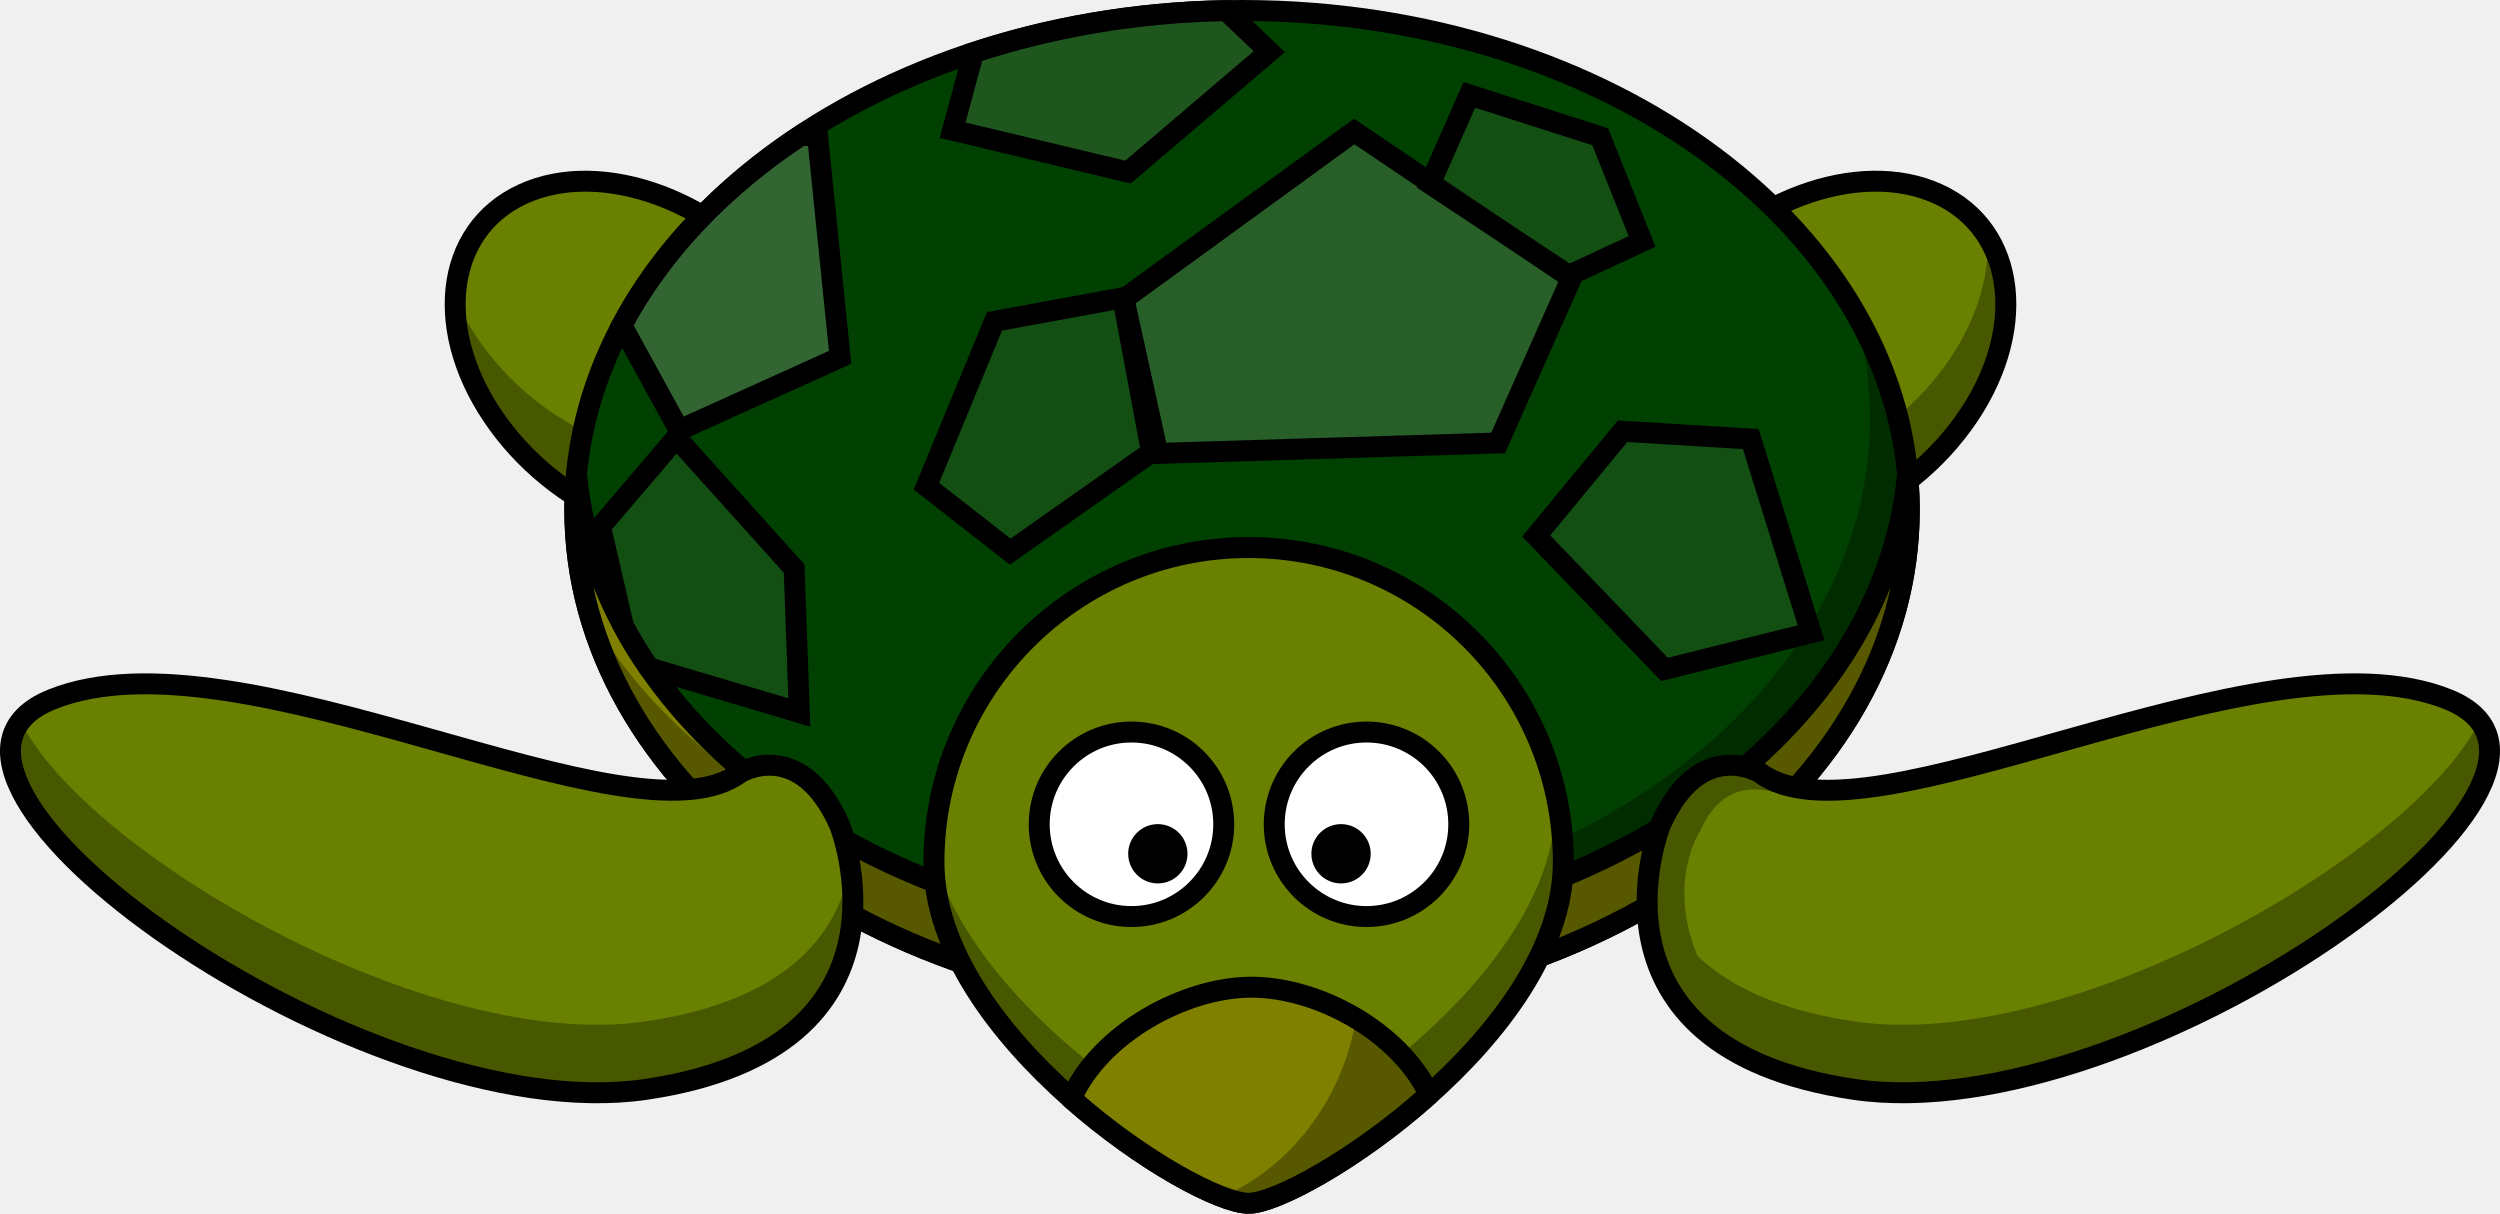
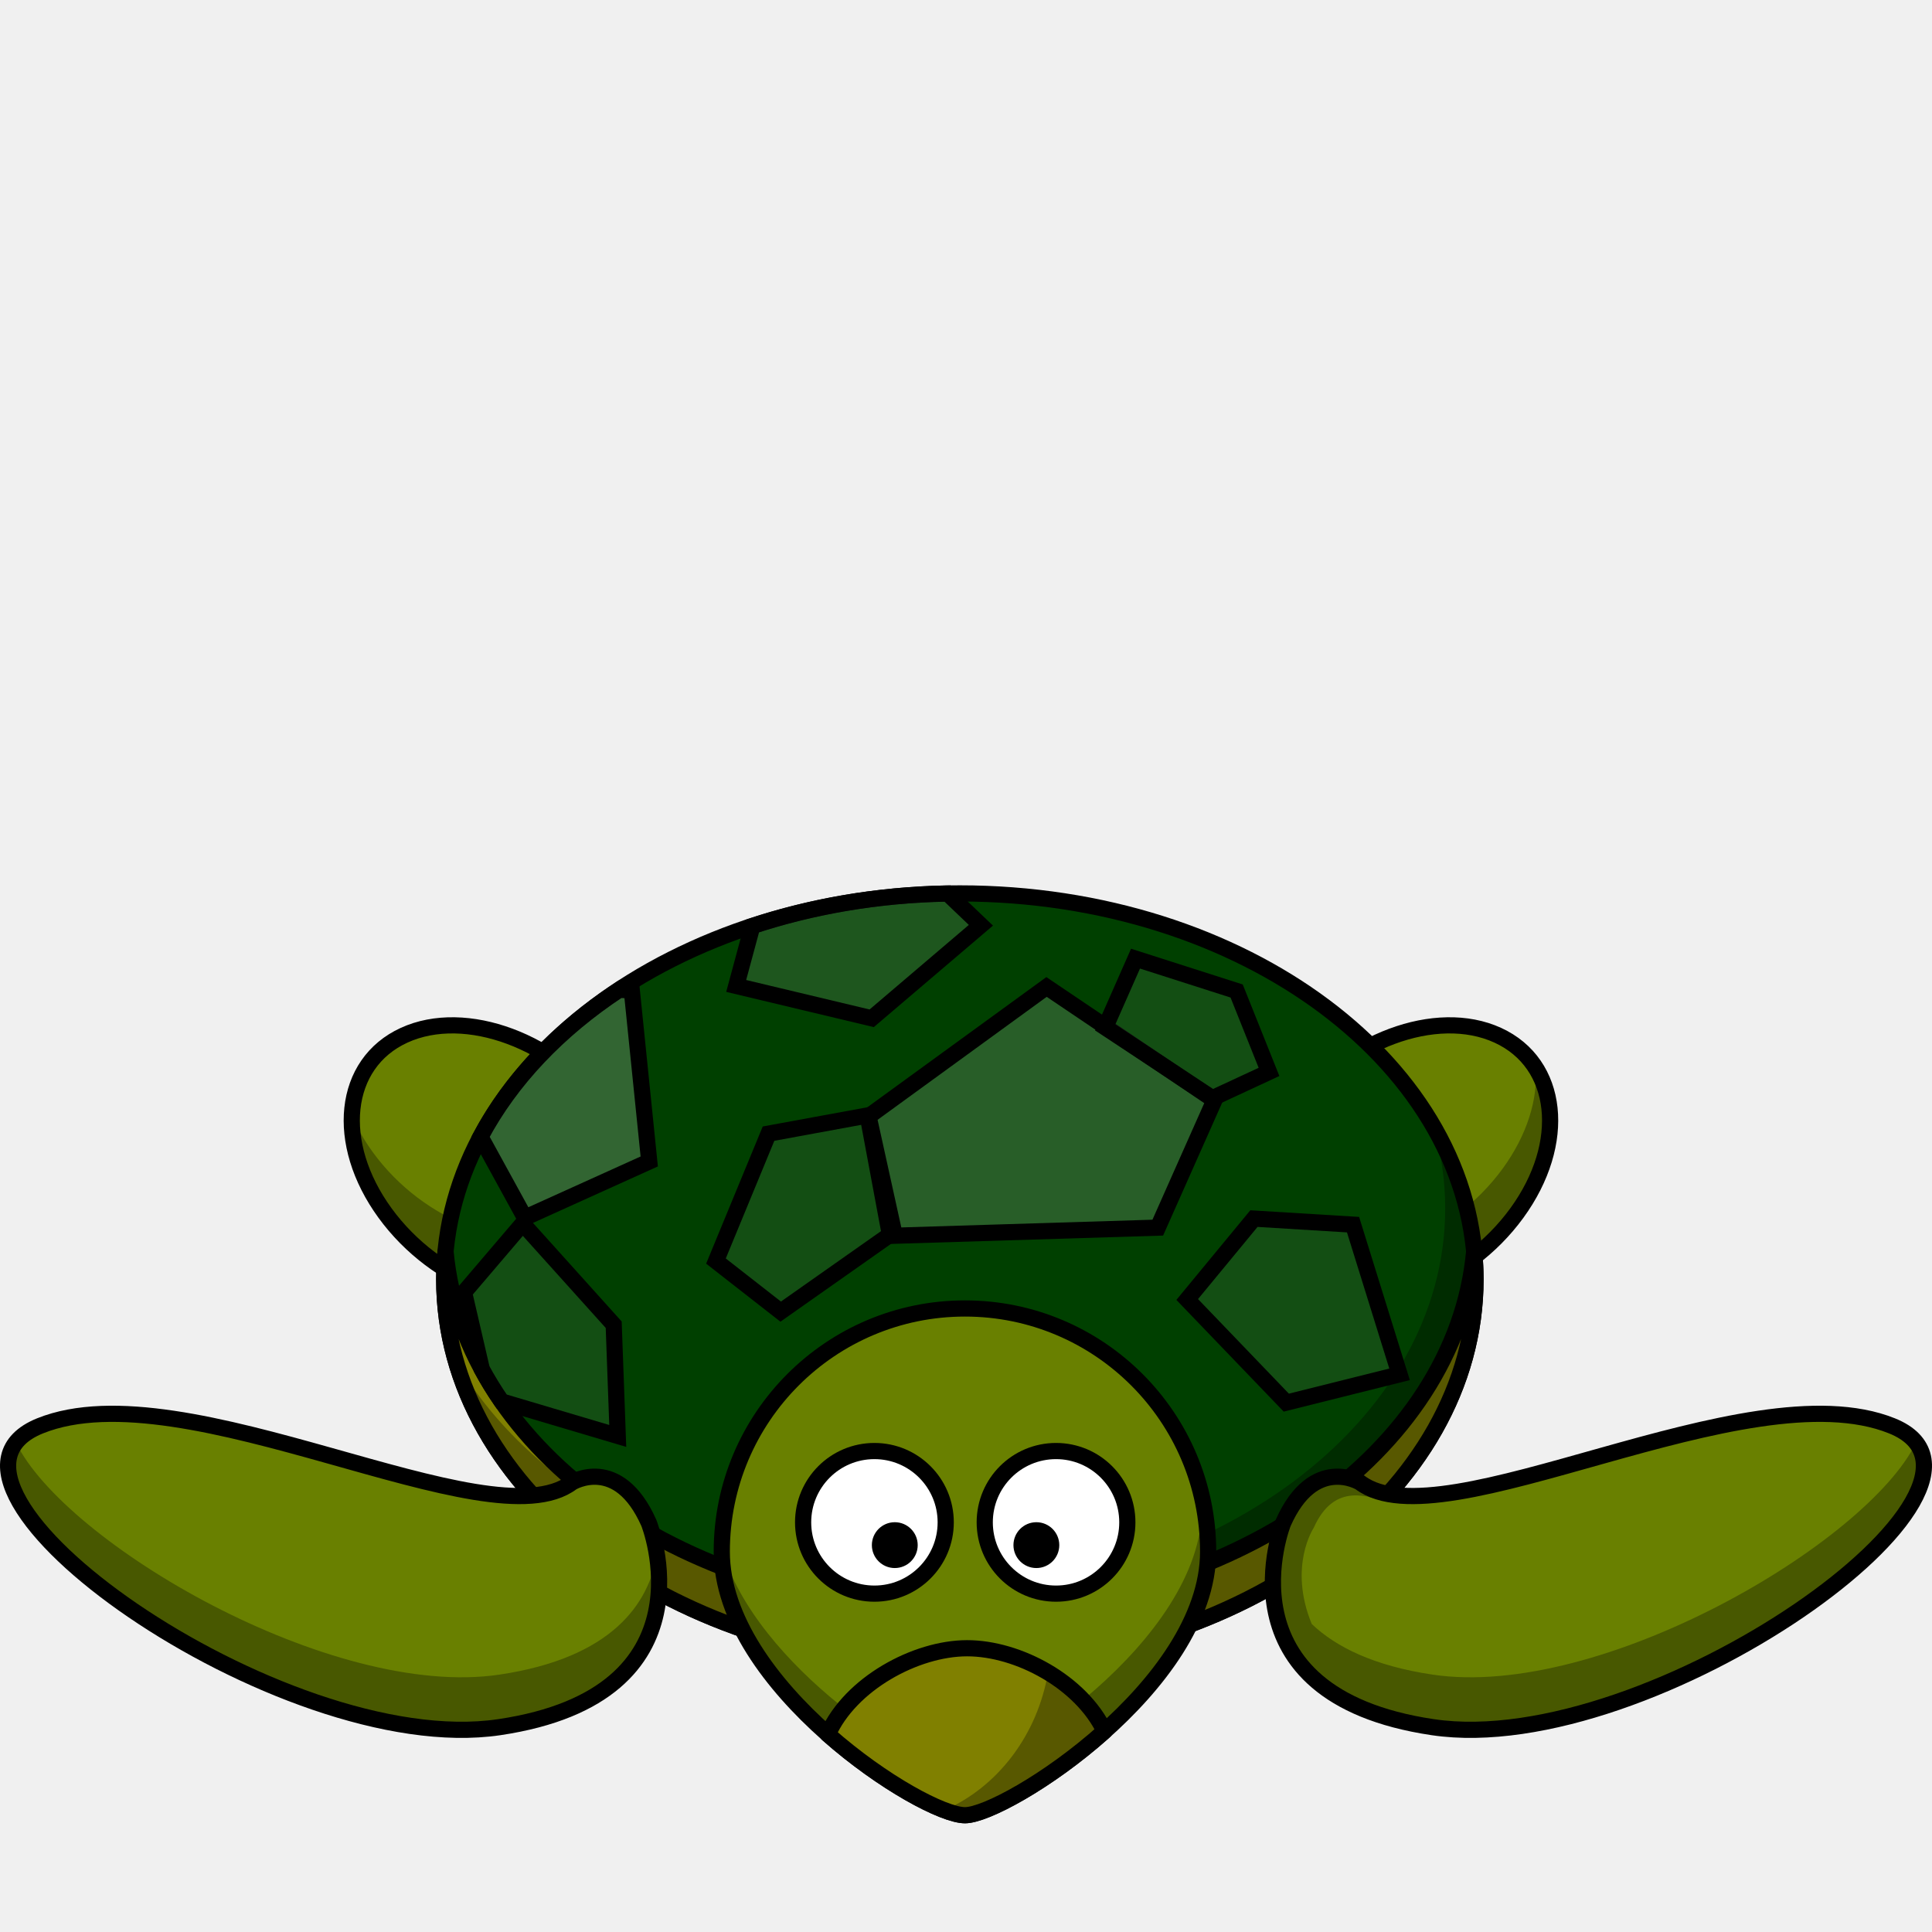
- <svg xmlns="http://www.w3.org/2000/svg" version="1.0" width="477.633" height="231.89" id="svg2">
+ <svg xmlns="http://www.w3.org/2000/svg" version="1.0" width="477.63" height="477.63" id="svg2">
  <defs id="defs4" />
-   <path d="M 374.995,81.022 C 362.392,98.336 339.848,106.728 324.643,99.765 C 309.438,92.802 307.328,73.121 319.931,55.807 C 332.535,38.492 355.078,30.101 370.283,37.064 C 385.489,44.027 387.598,63.708 374.995,81.022 z" id="path3183" style="fill:#698000;fill-opacity:1;fill-rule:nonzero;stroke:#000000;stroke-width:4;stroke-linecap:round;stroke-linejoin:round;stroke-miterlimit:4;stroke-dasharray:none;stroke-opacity:1" />
-   <path d="M 379.662,45.109 C 380.22,52.848 377.557,61.701 371.505,70.015 C 358.909,87.32 336.328,95.724 321.13,88.765 C 317.056,86.899 313.949,84.108 311.787,80.702 C 312.382,89.085 316.725,96.145 324.63,99.765 C 339.828,106.724 362.409,98.32 375.005,81.015 C 384.223,68.352 385.558,54.404 379.662,45.109 z" id="path3294" style="fill:#000000;fill-opacity:0.314;fill-rule:nonzero;stroke:none;stroke-width:4;stroke-linecap:round;stroke-linejoin:round;stroke-miterlimit:4;stroke-dasharray:none;stroke-opacity:1" />
-   <path d="M 95.192,81.022 C 107.795,98.336 130.339,106.728 145.544,99.765 C 160.749,92.802 162.859,73.121 150.256,55.807 C 137.652,38.492 115.109,30.101 99.904,37.064 C 84.698,44.027 82.589,63.708 95.192,81.022 z" id="path3181" style="fill:#698000;fill-opacity:1;fill-rule:nonzero;stroke:#000000;stroke-width:4;stroke-linecap:round;stroke-linejoin:round;stroke-miterlimit:4;stroke-dasharray:none;stroke-opacity:1" />
-   <path d="M 87.005,56.952 C 86.693,64.488 89.36,73.002 95.193,81.015 C 107.79,98.32 130.339,106.724 145.537,99.765 C 158.118,94.003 161.72,79.526 155.443,64.89 C 155.08,73.629 150.698,81.028 142.537,84.765 C 127.339,91.724 104.79,83.32 92.193,66.015 C 90.025,63.036 88.31,59.996 87.005,56.952 z" id="path3299" style="fill:#000000;fill-opacity:0.314;fill-rule:nonzero;stroke:none;stroke-width:4;stroke-linecap:round;stroke-linejoin:round;stroke-miterlimit:4;stroke-dasharray:none;stroke-opacity:1" />
-   <path d="M 364.775,97.373 C 364.775,150.045 307.701,192.745 237.297,192.745 C 166.893,192.745 109.819,150.045 109.819,97.373 C 109.819,44.7 166.893,2 237.297,2 C 307.701,2 364.775,44.7 364.775,97.373 z" id="path2383" style="fill:#004000;fill-opacity:1;fill-rule:nonzero;stroke:#000000;stroke-width:4;stroke-linecap:round;stroke-linejoin:round;stroke-miterlimit:4;stroke-dasharray:none;stroke-opacity:1" />
-   <path d="M 110.156,90.625 C 109.948,92.854 109.812,95.106 109.812,97.375 C 109.812,150.048 166.877,192.75 237.281,192.75 C 307.685,192.75 364.781,150.048 364.781,97.375 C 364.781,95.106 364.646,92.854 364.438,90.625 C 359.81,140.149 304.653,179.25 237.281,179.25 C 169.91,179.25 114.784,140.149 110.156,90.625 z" id="path2432" style="fill:#808000;fill-opacity:1;fill-rule:nonzero;stroke:#000000;stroke-width:4;stroke-linecap:round;stroke-linejoin:round;stroke-miterlimit:4;stroke-dasharray:none;stroke-opacity:1" />
-   <path d="M 354.38,59.64 C 356.267,66.163 357.287,72.915 357.287,79.859 C 357.287,132.504 300.155,175.234 229.787,175.234 C 177.336,175.234 132.283,151.499 112.724,117.609 C 125.146,160.538 176.206,192.734 237.287,192.734 C 307.655,192.734 364.787,150.004 364.787,97.359 C 364.787,83.954 361.062,71.217 354.38,59.64 z" id="path3234" style="fill:#000000;fill-opacity:0.314;fill-rule:nonzero;stroke:none;stroke-width:4;stroke-linecap:round;stroke-linejoin:round;stroke-miterlimit:4;stroke-dasharray:none;stroke-opacity:1" />
-   <path d="M 336.224,147.627 C 356.724,163.127 431.724,119.127 467.724,133.627 C 503.724,148.127 408.224,216.127 354.224,208.127 C 300.224,200.127 317.224,157.627 317.224,157.627 C 324.778,140.63 336.224,147.627 336.224,147.627 z" id="path3175" style="fill:#698000;fill-opacity:1;fill-rule:evenodd;stroke:#000000;stroke-width:4;stroke-linecap:butt;stroke-linejoin:miter;stroke-miterlimit:4;stroke-dasharray:none;stroke-opacity:1" />
-   <path d="M 298.675,164.731 C 298.675,197.917 248.485,229.887 238.556,229.887 C 227.999,229.887 178.437,197.917 178.437,164.731 C 178.437,131.545 205.37,104.612 238.556,104.612 C 271.742,104.612 298.675,131.545 298.675,164.731 z" id="path3157" style="fill:#698000;fill-opacity:1;fill-rule:nonzero;stroke:#000000;stroke-width:4;stroke-linecap:round;stroke-linejoin:round;stroke-miterlimit:4;stroke-opacity:1" />
-   <path d="M 233.8,157.483 C 233.8,167.218 225.908,175.11 216.173,175.11 C 206.439,175.11 198.547,167.218 198.547,157.483 C 198.547,147.748 206.439,139.856 216.173,139.856 C 225.908,139.856 233.8,147.748 233.8,157.483 z" id="path3159" style="fill:#ffffff;fill-opacity:1;fill-rule:nonzero;stroke:#000000;stroke-width:4;stroke-linecap:round;stroke-linejoin:round;stroke-miterlimit:4;stroke-dasharray:none;stroke-opacity:1" />
-   <path d="M 226.875,163.117 C 226.875,166.246 224.339,168.783 221.21,168.783 C 218.081,168.783 215.544,166.246 215.544,163.117 C 215.544,159.988 218.081,157.451 221.21,157.451 C 224.339,157.451 226.875,159.988 226.875,163.117 z" id="path3163" style="fill:#000000;fill-opacity:1;fill-rule:nonzero;stroke:none;stroke-width:4;stroke-linecap:round;stroke-linejoin:round;stroke-miterlimit:4;stroke-dasharray:none;stroke-opacity:1" />
-   <path d="M 297.099,151.14 C 297.136,152.001 297.162,152.864 297.162,153.734 C 297.162,186.92 246.997,218.89 237.068,218.89 C 227.611,218.89 186.836,193.246 178.443,164.046 C 178.44,164.276 178.443,164.503 178.443,164.734 C 178.443,197.92 228.011,229.89 238.568,229.89 C 248.497,229.89 298.662,197.92 298.662,164.734 C 298.662,160.06 298.11,155.507 297.099,151.14 z" id="path3289" style="fill:#000000;fill-opacity:0.314;fill-rule:nonzero;stroke:none;stroke-width:4;stroke-linecap:round;stroke-linejoin:round;stroke-miterlimit:4;stroke-opacity:1" />
-   <path d="M 239.068,188.609 C 226.365,188.62 210.213,197.395 204.662,209.89 C 218.336,221.965 233.306,229.89 238.568,229.89 C 243.619,229.89 259.085,221.609 273.068,209.109 C 267.315,197.035 251.771,188.597 239.068,188.609 z" id="path3168" style="fill:#808000;fill-opacity:1;fill-rule:nonzero;stroke:#000000;stroke-width:4;stroke-linecap:round;stroke-linejoin:round;stroke-miterlimit:4;stroke-opacity:1" />
-   <path d="M 259.099,194.609 C 256.441,210.144 246.618,222.896 233.505,228.64 C 235.614,229.435 237.356,229.89 238.568,229.89 C 243.619,229.89 259.085,221.609 273.068,209.109 C 270.261,203.217 265.101,198.209 259.099,194.609 z" id="path3229" style="fill:#000000;fill-opacity:0.314;fill-rule:nonzero;stroke:none;stroke-width:4;stroke-linecap:round;stroke-linejoin:round;stroke-miterlimit:4;stroke-opacity:1" />
-   <path d="M 473.693,137.765 C 461.612,162.613 395.688,201.283 354.224,195.14 C 339.638,192.979 330.246,188.288 324.287,182.609 C 318.426,168.367 324.769,158.856 324.769,158.856 C 329.977,147.139 338.811,151.424 342.693,152.359 L 342.693,150.39 C 340.172,149.866 337.993,148.977 336.224,147.64 C 336.224,147.64 334.04,146.286 330.943,146.202 C 330.694,146.196 330.453,146.191 330.193,146.202 C 326.293,146.367 321.208,148.677 317.224,157.64 C 317.224,157.64 315.966,160.817 315.224,165.577 C 315.166,165.953 315.119,166.339 315.068,166.734 C 315.01,167.181 314.958,167.608 314.912,168.077 C 314.825,168.957 314.757,169.88 314.724,170.827 C 314.708,171.289 314.693,171.758 314.693,172.234 C 314.693,172.729 314.705,173.226 314.724,173.734 C 314.74,174.142 314.757,174.538 314.787,174.952 C 314.864,176.059 315.003,177.183 315.193,178.327 C 315.255,178.702 315.304,179.075 315.38,179.452 C 315.425,179.674 315.487,179.887 315.537,180.109 C 315.62,180.48 315.721,180.861 315.818,181.234 C 315.875,181.453 315.943,181.671 316.005,181.89 C 316.067,182.106 316.127,182.33 316.193,182.546 C 316.247,182.724 316.291,182.9 316.349,183.077 C 316.476,183.466 316.611,183.845 316.755,184.234 C 316.986,184.859 317.227,185.486 317.505,186.109 C 317.79,186.745 318.105,187.353 318.443,187.984 C 318.766,188.586 319.13,189.202 319.505,189.796 C 319.542,189.854 319.562,189.926 319.599,189.984 C 319.892,190.44 320.212,190.877 320.537,191.327 C 320.658,191.496 320.785,191.66 320.912,191.827 C 321.315,192.363 321.74,192.898 322.193,193.421 C 322.702,194.01 323.243,194.569 323.818,195.14 C 324.962,196.275 326.237,197.373 327.662,198.421 C 329.044,199.439 330.583,200.414 332.255,201.327 C 332.37,201.39 332.484,201.453 332.599,201.515 C 333.4,201.943 334.229,202.364 335.099,202.765 C 340.19,205.113 346.457,206.989 354.224,208.14 C 404.16,215.538 489.587,157.942 473.693,137.765 z" id="path3239" style="fill:#000000;fill-opacity:0.314;fill-rule:evenodd;stroke:none;stroke-width:4;stroke-linecap:butt;stroke-linejoin:miter;stroke-miterlimit:4;stroke-dasharray:none;stroke-opacity:1" />
-   <path d="M 141.409,147.627 C 120.909,163.127 45.909,119.127 9.909,133.627 C -26.091,148.127 69.409,216.127 123.409,208.127 C 177.409,200.127 160.409,157.627 160.409,157.627 C 152.855,140.63 141.409,147.627 141.409,147.627 z" id="path3244" style="fill:#698000;fill-opacity:1;fill-rule:evenodd;stroke:#000000;stroke-width:4;stroke-linecap:butt;stroke-linejoin:miter;stroke-miterlimit:4;stroke-dasharray:none;stroke-opacity:1" />
-   <path d="M 3.94,137.765 C 16.021,162.613 81.946,201.283 123.409,195.14 C 151.422,190.99 160.325,177.547 162.409,165.577 C 164.391,178.273 162.675,202.323 123.409,208.14 C 73.473,215.538 -11.954,157.942 3.94,137.765 z" id="path3246" style="fill:#000000;fill-opacity:0.314;fill-rule:evenodd;stroke:none;stroke-width:4;stroke-linecap:butt;stroke-linejoin:miter;stroke-miterlimit:4;stroke-dasharray:none;stroke-opacity:1" />
-   <path d="M 221.224,86.627 L 286.224,84.627 L 300.224,53.127 L 258.724,25.127 L 214.724,57.127 L 221.224,86.627 z" id="path3274" style="fill:#ffffff;fill-opacity:0.157;fill-rule:evenodd;stroke:#000000;stroke-width:4;stroke-linecap:butt;stroke-linejoin:miter;stroke-miterlimit:4;stroke-dasharray:none;stroke-opacity:1" />
-   <path d="M 153.068,25.827 C 138.125,35.682 126.27,48.096 118.787,62.171 L 129.755,82.171 L 160.505,68.265 L 156.193,25.984 L 153.068,25.827 z" id="path3278" style="fill:#ffffff;fill-opacity:0.196;fill-rule:evenodd;stroke:#000000;stroke-width:4;stroke-linecap:butt;stroke-linejoin:miter;stroke-miterlimit:4;stroke-dasharray:none;stroke-opacity:1" />
-   <path d="M 273.224,35.127 L 299.724,52.627 L 313.724,46.127 L 305.724,26.127 L 280.724,18.127 L 273.224,35.127 z" id="path3285" style="fill:#ffffff;fill-opacity:0.078;fill-rule:evenodd;stroke:#000000;stroke-width:4;stroke-linecap:butt;stroke-linejoin:miter;stroke-miterlimit:4;stroke-dasharray:none;stroke-opacity:1" />
-   <path d="M 129.219,83.625 L 114.719,100.625 L 119.125,119.656 C 120.593,122.369 122.217,125.011 124,127.594 L 152.719,136.125 L 151.719,108.625 L 129.219,83.625 z" id="path3287" style="fill:#ffffff;fill-opacity:0.078;fill-rule:evenodd;stroke:#000000;stroke-width:4;stroke-linecap:butt;stroke-linejoin:miter;stroke-miterlimit:4;stroke-dasharray:none;stroke-opacity:1" />
-   <path d="M 278.701,157.483 C 278.701,167.218 270.81,175.11 261.075,175.11 C 251.34,175.11 243.448,167.218 243.448,157.483 C 243.448,147.748 251.34,139.856 261.075,139.856 C 270.81,139.856 278.701,147.748 278.701,157.483 z" id="path3304" style="fill:#ffffff;fill-opacity:1;fill-rule:nonzero;stroke:#000000;stroke-width:4;stroke-linecap:round;stroke-linejoin:round;stroke-miterlimit:4;stroke-dasharray:none;stroke-opacity:1" />
-   <path d="M 261.877,163.117 C 261.877,166.246 259.341,168.783 256.211,168.783 C 253.082,168.783 250.546,166.246 250.546,163.117 C 250.546,159.988 253.082,157.451 256.211,157.451 C 259.341,157.451 261.877,159.988 261.877,163.117 z" id="path3306" style="fill:#000000;fill-opacity:1;fill-rule:nonzero;stroke:none;stroke-width:4;stroke-linecap:round;stroke-linejoin:round;stroke-miterlimit:4;stroke-dasharray:none;stroke-opacity:1" />
-   <path d="M 318,127.89 L 346,120.89 L 334.5,83.89 L 310,82.39 L 293.5,102.39 L 318,127.89 z" id="path3222" style="fill:#ffffff;fill-opacity:0.078;fill-rule:evenodd;stroke:#000000;stroke-width:4;stroke-linecap:butt;stroke-linejoin:miter;stroke-miterlimit:4;stroke-dasharray:none;stroke-opacity:1" />
-   <path d="M 220,86.39 L 193,105.39 L 177,92.89 L 190,61.39 L 214.5,56.89 L 220,86.39 z" id="path3224" style="fill:#ffffff;fill-opacity:0.078;fill-rule:evenodd;stroke:#000000;stroke-width:4;stroke-linecap:butt;stroke-linejoin:miter;stroke-miterlimit:4;stroke-dasharray:none;stroke-opacity:1" />
-   <path d="M 234,2.031 C 216.95,2.354 200.754,5.203 186,10.062 L 182,24.875 L 215.5,32.875 L 242.5,9.875 L 234.281,2.031 C 234.187,2.033 234.094,2.029 234,2.031 z" id="path3228" style="fill:#ffffff;fill-opacity:0.118;fill-rule:evenodd;stroke:#000000;stroke-width:4;stroke-linecap:butt;stroke-linejoin:miter;stroke-miterlimit:4;stroke-dasharray:none;stroke-opacity:1" />
+   <g id="g3400" transform="translate(0,-26.87001)">
+     <path style="fill:#698000;fill-opacity:1;fill-rule:nonzero;stroke:#000000;stroke-width:4;stroke-linecap:round;stroke-linejoin:round;stroke-miterlimit:4;stroke-opacity:1;stroke-dasharray:none" id="path3183" d="m 374.995,326.762 c -12.603,17.314 -35.147,25.706 -50.352,18.743 -15.205,-6.963 -17.315,-26.644 -4.712,-43.958 12.603,-17.314 35.147,-25.706 50.352,-18.743 15.205,6.963 17.315,26.644 4.712,43.958 z" />
+     <path style="fill:#000000;fill-opacity:0.314;fill-rule:nonzero;stroke:none" id="path3294" d="m 379.662,290.849 c 0.558,7.74 -2.104,16.592 -8.156,24.906 -12.597,17.305 -35.178,25.709 -50.375,18.75 -4.075,-1.866 -7.182,-4.657 -9.344,-8.062 0.595,8.383 4.938,15.442 12.844,19.062 15.197,6.959 37.778,-1.445 50.375,-18.75 9.217,-12.663 10.553,-26.611 4.656,-35.906 z" />
+     <path style="fill:#698000;fill-opacity:1;fill-rule:nonzero;stroke:#000000;stroke-width:4;stroke-linecap:round;stroke-linejoin:round;stroke-miterlimit:4;stroke-opacity:1;stroke-dasharray:none" id="path3181" d="m 95.192,326.762 c 12.603,17.314 35.147,25.706 50.352,18.743 15.205,-6.963 17.315,-26.644 4.712,-43.958 -12.603,-17.314 -35.147,-25.706 -50.352,-18.743 -15.205,6.963 -17.315,26.644 -4.712,43.958 z" />
+     <path style="fill:#000000;fill-opacity:0.314;fill-rule:nonzero;stroke:none" id="path3299" d="m 87.005,302.692 c -0.313,7.535 2.355,16.05 8.188,24.062 12.597,17.305 35.146,25.709 50.344,18.75 12.582,-5.762 16.183,-20.239 9.906,-34.875 -0.363,8.739 -4.745,16.138 -12.906,19.875 -15.197,6.959 -37.747,-1.445 -50.344,-18.75 -2.168,-2.979 -3.882,-6.019 -5.188,-9.062 z" />
+     <path style="fill:#004000;fill-opacity:1;fill-rule:nonzero;stroke:#000000;stroke-width:4;stroke-linecap:round;stroke-linejoin:round;stroke-miterlimit:4;stroke-opacity:1;stroke-dasharray:none" id="path2383" d="m 364.775,343.113 c 0,52.673 -57.074,95.373 -127.478,95.373 -70.404,0 -127.478,-42.7 -127.478,-95.373 0,-52.673 57.074,-95.373 127.478,-95.373 70.404,0 127.478,42.7 127.478,95.373 z" />
+     <path style="fill:#808000;fill-opacity:1;fill-rule:nonzero;stroke:#000000;stroke-width:4;stroke-linecap:round;stroke-linejoin:round;stroke-miterlimit:4;stroke-opacity:1;stroke-dasharray:none" id="path2432" d="m 110.156,336.365 c -0.208,2.229 -0.344,4.481 -0.344,6.75 0,52.673 57.065,95.375 127.469,95.375 70.404,0 127.5,-42.702 127.5,-95.375 0,-2.269 -0.135,-4.521 -0.344,-6.75 -4.628,49.524 -59.785,88.625 -127.156,88.625 -67.371,-10e-6 -122.497,-39.101 -127.125,-88.625 z" />
+     <path style="fill:#000000;fill-opacity:0.314;fill-rule:nonzero;stroke:none" id="path3234" d="m 354.38,305.38 c 1.886,6.523 2.906,13.275 2.906,20.219 0,52.646 -57.132,95.375 -127.5,95.375 -52.451,1e-5 -97.504,-23.734 -117.062,-57.625 12.422,42.929 63.482,75.125 124.562,75.125 70.368,0 127.5,-42.729 127.5,-95.375 0,-13.405 -3.725,-26.142 -10.406,-37.719 z" />
+     <path style="fill:#698000;fill-opacity:1;fill-rule:evenodd;stroke:#000000;stroke-width:4;stroke-linecap:butt;stroke-linejoin:miter;stroke-miterlimit:4;stroke-opacity:1;stroke-dasharray:none" id="path3175" d="m 336.224,393.367 c 20.5,15.5 95.5,-28.5 131.5,-14 36,14.5 -59.5,82.5 -113.5,74.5 -54,-8 -37,-50.5 -37,-50.5 7.554,-16.997 19,-10 19,-10 z" />
+     <path style="fill:#698000;fill-opacity:1;fill-rule:nonzero;stroke:#000000;stroke-width:4;stroke-linecap:round;stroke-linejoin:round;stroke-miterlimit:4;stroke-opacity:1" id="path3157" d="m 298.675,410.471 c 0,33.186 -50.191,65.155 -60.119,65.155 -10.557,0 -60.119,-31.97 -60.119,-65.155 0,-33.186 26.933,-60.119 60.119,-60.119 33.186,0 60.119,26.933 60.119,60.119 z" />
+     <path style="fill:#ffffff;fill-opacity:1;fill-rule:nonzero;stroke:#000000;stroke-width:4;stroke-linecap:round;stroke-linejoin:round;stroke-miterlimit:4;stroke-opacity:1;stroke-dasharray:none" id="path3159" d="m 233.8,403.223 c 0,9.735 -7.892,17.627 -17.627,17.627 -9.735,0 -17.627,-7.892 -17.627,-17.627 0,-9.735 7.892,-17.627 17.627,-17.627 9.735,0 17.627,7.892 17.627,17.627 z" />
+     <path style="fill:#000000;fill-opacity:1;fill-rule:nonzero;stroke:none" id="path3163" d="m 226.875,408.857 c 0,3.129 -2.537,5.666 -5.666,5.666 -3.129,0 -5.666,-2.537 -5.666,-5.666 0,-3.129 2.537,-5.666 5.666,-5.666 3.129,0 5.666,2.537 5.666,5.666 z" />
+     <path style="fill:#000000;fill-opacity:0.314;fill-rule:nonzero;stroke:none" id="path3289" d="m 297.099,396.88 c 0.037,0.861 0.062,1.724 0.062,2.594 10e-6,33.186 -50.165,65.156 -60.094,65.156 -9.457,1e-5 -50.232,-25.644 -58.625,-54.844 -0.003,0.23 0,0.457 0,0.688 0,33.186 49.568,65.156 60.125,65.156 9.929,0 60.094,-31.97 60.094,-65.156 0,-4.673 -0.552,-9.226 -1.562,-13.594 z" />
+     <path style="fill:#808000;fill-opacity:1;fill-rule:nonzero;stroke:#000000;stroke-width:4;stroke-linecap:round;stroke-linejoin:round;stroke-miterlimit:4;stroke-opacity:1" id="path3168" d="m 239.068,434.349 c -12.703,0.012 -28.855,8.786 -34.406,21.281 13.674,12.075 28.645,20 33.906,20 5.051,0 20.517,-8.281 34.5,-20.781 -5.753,-12.074 -21.297,-20.512 -34,-20.5 z" />
+     <path style="fill:#000000;fill-opacity:0.314;fill-rule:nonzero;stroke:none" id="path3229" d="m 259.099,440.349 c -2.658,15.535 -12.481,28.288 -25.594,34.031 2.109,0.795 3.85,1.25 5.062,1.25 5.051,0 20.517,-8.281 34.5,-20.781 -2.807,-5.892 -7.967,-10.899 -13.969,-14.5 z" />
+     <path style="fill:#000000;fill-opacity:0.314;fill-rule:evenodd;stroke:none" id="path3239" d="m 473.693,383.505 c -12.081,24.848 -78.005,63.518 -119.469,57.375 -14.586,-2.161 -23.978,-6.851 -29.938,-12.531 -5.861,-14.242 0.482,-23.752 0.482,-23.752 5.208,-11.717 14.042,-7.433 17.924,-6.498 l 0,-1.969 c -2.521,-0.523 -4.7,-1.413 -6.469,-2.75 0,0 -2.184,-1.354 -5.281,-1.438 -0.249,-0.007 -0.49,-0.011 -0.75,0 -3.9,0.165 -8.985,2.474 -12.969,11.438 0,0 -1.258,3.177 -2,7.938 -0.059,0.376 -0.105,0.761 -0.156,1.156 -0.058,0.447 -0.11,0.874 -0.156,1.344 -0.087,0.88 -0.155,1.802 -0.188,2.75 -0.016,0.462 -0.031,0.931 -0.031,1.406 1.4e-4,0.495 0.012,0.992 0.031,1.5 0.016,0.408 0.033,0.804 0.062,1.219 0.077,1.107 0.216,2.23 0.406,3.375 0.062,0.375 0.111,0.748 0.188,1.125 0.044,0.221 0.107,0.434 0.156,0.656 0.083,0.371 0.184,0.753 0.281,1.125 0.057,0.219 0.126,0.437 0.188,0.656 0.061,0.216 0.121,0.44 0.188,0.656 0.054,0.178 0.098,0.354 0.156,0.531 0.127,0.389 0.262,0.767 0.406,1.156 0.231,0.625 0.471,1.253 0.75,1.875 0.285,0.636 0.599,1.245 0.938,1.875 0.323,0.602 0.687,1.218 1.062,1.812 0.037,0.058 0.056,0.129 0.094,0.188 0.293,0.456 0.612,0.894 0.938,1.344 0.122,0.168 0.249,0.333 0.375,0.5 0.404,0.535 0.828,1.07 1.281,1.594 0.509,0.588 1.05,1.148 1.625,1.719 1.144,1.135 2.419,2.233 3.844,3.281 1.383,1.018 2.922,1.993 4.594,2.906 0.114,0.062 0.228,0.126 0.344,0.188 0.801,0.428 1.63,0.849 2.5,1.25 5.091,2.348 11.358,4.224 19.125,5.375 49.936,7.398 135.363,-50.198 119.469,-70.375 z" />
+     <path style="fill:#698000;fill-opacity:1;fill-rule:evenodd;stroke:#000000;stroke-width:4;stroke-linecap:butt;stroke-linejoin:miter;stroke-miterlimit:4;stroke-opacity:1;stroke-dasharray:none" id="path3244" d="m 141.409,393.367 c -20.5,15.5 -95.5,-28.5 -131.5,-14 -36,14.5 59.5,82.5 113.5,74.5 54,-8 37,-50.5 37,-50.5 -7.554,-16.997 -19,-10 -19,-10 z" />
+     <path style="fill:#000000;fill-opacity:0.314;fill-rule:evenodd;stroke:none" id="path3246" d="m 3.94,383.505 c 12.081,24.848 78.005,63.518 119.469,57.375 28.013,-4.15 36.916,-17.593 39,-29.562 1.982,12.696 0.266,36.745 -39,42.562 C 73.473,461.278 -11.954,403.682 3.94,383.505 z" />
+     <path style="fill:#ffffff;fill-opacity:0.157;fill-rule:evenodd;stroke:#000000;stroke-width:4;stroke-linecap:butt;stroke-linejoin:miter;stroke-miterlimit:4;stroke-opacity:1;stroke-dasharray:none" id="path3274" d="m 221.224,332.367 65,-2 14,-31.5 -41.5,-28 -44,32 6.5,29.5 z" />
+     <path style="fill:#ffffff;fill-opacity:0.196;fill-rule:evenodd;stroke:#000000;stroke-width:4;stroke-linecap:butt;stroke-linejoin:miter;stroke-miterlimit:4;stroke-opacity:1;stroke-dasharray:none" id="path3278" d="m 153.068,271.567 c -14.943,9.854 -26.798,22.269 -34.281,36.344 l 10.969,20 30.75,-13.906 -4.312,-42.281 -3.125,-0.156 z" />
+     <path style="fill:#ffffff;fill-opacity:0.078;fill-rule:evenodd;stroke:#000000;stroke-width:4;stroke-linecap:butt;stroke-linejoin:miter;stroke-miterlimit:4;stroke-opacity:1;stroke-dasharray:none" id="path3285" d="m 273.224,280.867 26.5,17.5 14,-6.5 -8,-20 -25,-8 -7.5,17 z" />
+     <path style="fill:#ffffff;fill-opacity:0.078;fill-rule:evenodd;stroke:#000000;stroke-width:4;stroke-linecap:butt;stroke-linejoin:miter;stroke-miterlimit:4;stroke-opacity:1;stroke-dasharray:none" id="path3287" d="m 129.219,329.365 -14.5,17 4.406,19.031 c 1.468,2.713 3.092,5.355 4.875,7.938 l 28.719,8.531 -1,-27.5 -22.5,-25 z" />
+     <path style="fill:#ffffff;fill-opacity:1;fill-rule:nonzero;stroke:#000000;stroke-width:4;stroke-linecap:round;stroke-linejoin:round;stroke-miterlimit:4;stroke-opacity:1;stroke-dasharray:none" id="path3304" d="m 278.701,403.223 c 0,9.735 -7.892,17.627 -17.627,17.627 -9.735,0 -17.627,-7.892 -17.627,-17.627 0,-9.735 7.892,-17.627 17.627,-17.627 9.735,0 17.627,7.892 17.627,17.627 z" />
+     <path style="fill:#000000;fill-opacity:1;fill-rule:nonzero;stroke:none" id="path3306" d="m 261.877,408.857 c 0,3.129 -2.537,5.666 -5.666,5.666 -3.129,0 -5.666,-2.537 -5.666,-5.666 0,-3.129 2.537,-5.666 5.666,-5.666 3.129,0 5.666,2.537 5.666,5.666 z" />
+     <path style="fill:#ffffff;fill-opacity:0.078;fill-rule:evenodd;stroke:#000000;stroke-width:4;stroke-linecap:butt;stroke-linejoin:miter;stroke-miterlimit:4;stroke-opacity:1;stroke-dasharray:none" id="path3222" d="m 318,373.63 28,-7 -11.5,-37 -24.5,-1.5 -16.5,20 24.5,25.5 z" />
+     <path style="fill:#ffffff;fill-opacity:0.078;fill-rule:evenodd;stroke:#000000;stroke-width:4;stroke-linecap:butt;stroke-linejoin:miter;stroke-miterlimit:4;stroke-opacity:1;stroke-dasharray:none" id="path3224" d="m 220,332.13 -27,19 -16,-12.5 13,-31.5 24.5,-4.5 5.5,29.5 z" />
+     <path style="fill:#ffffff;fill-opacity:0.118;fill-rule:evenodd;stroke:#000000;stroke-width:4;stroke-linecap:butt;stroke-linejoin:miter;stroke-miterlimit:4;stroke-opacity:1;stroke-dasharray:none" id="path3228" d="m 234,247.771 c -17.05,0.323 -33.246,3.172 -48,8.031 l -4,14.812 33.5,8 27,-23 -8.219,-7.844 c -0.094,0.002 -0.188,-0.002 -0.281,0 z" />
+   </g>
</svg>
